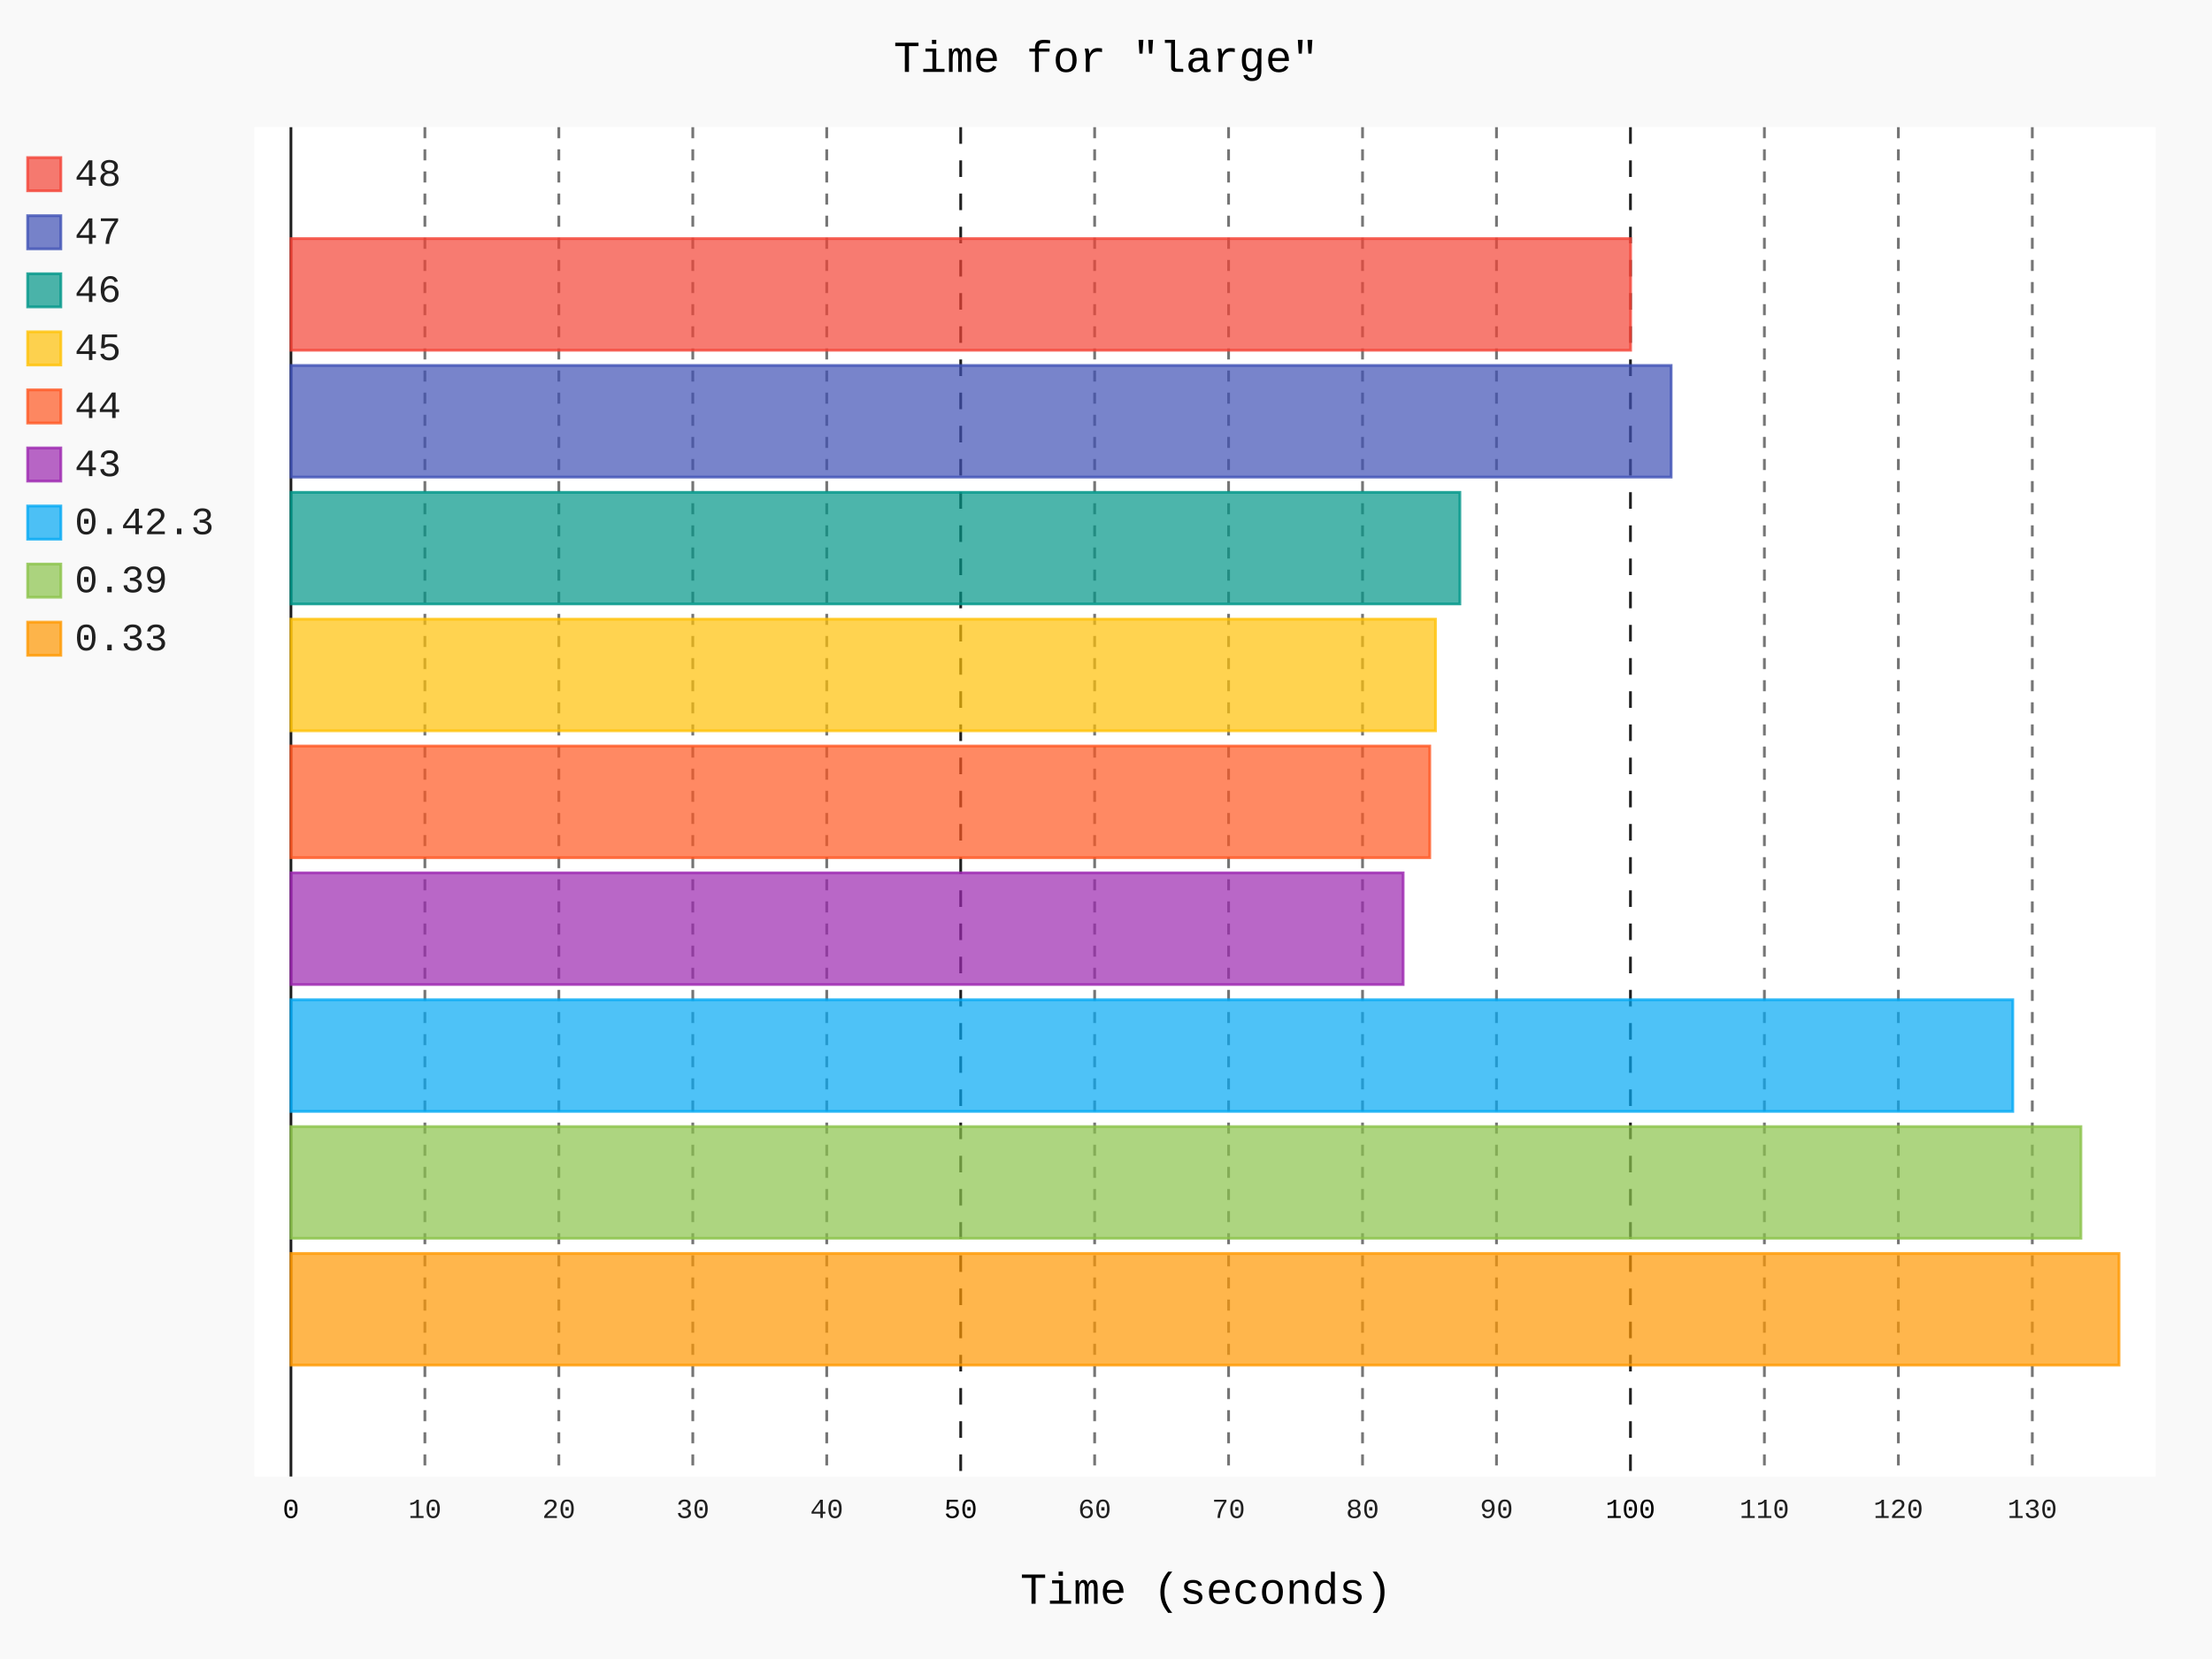
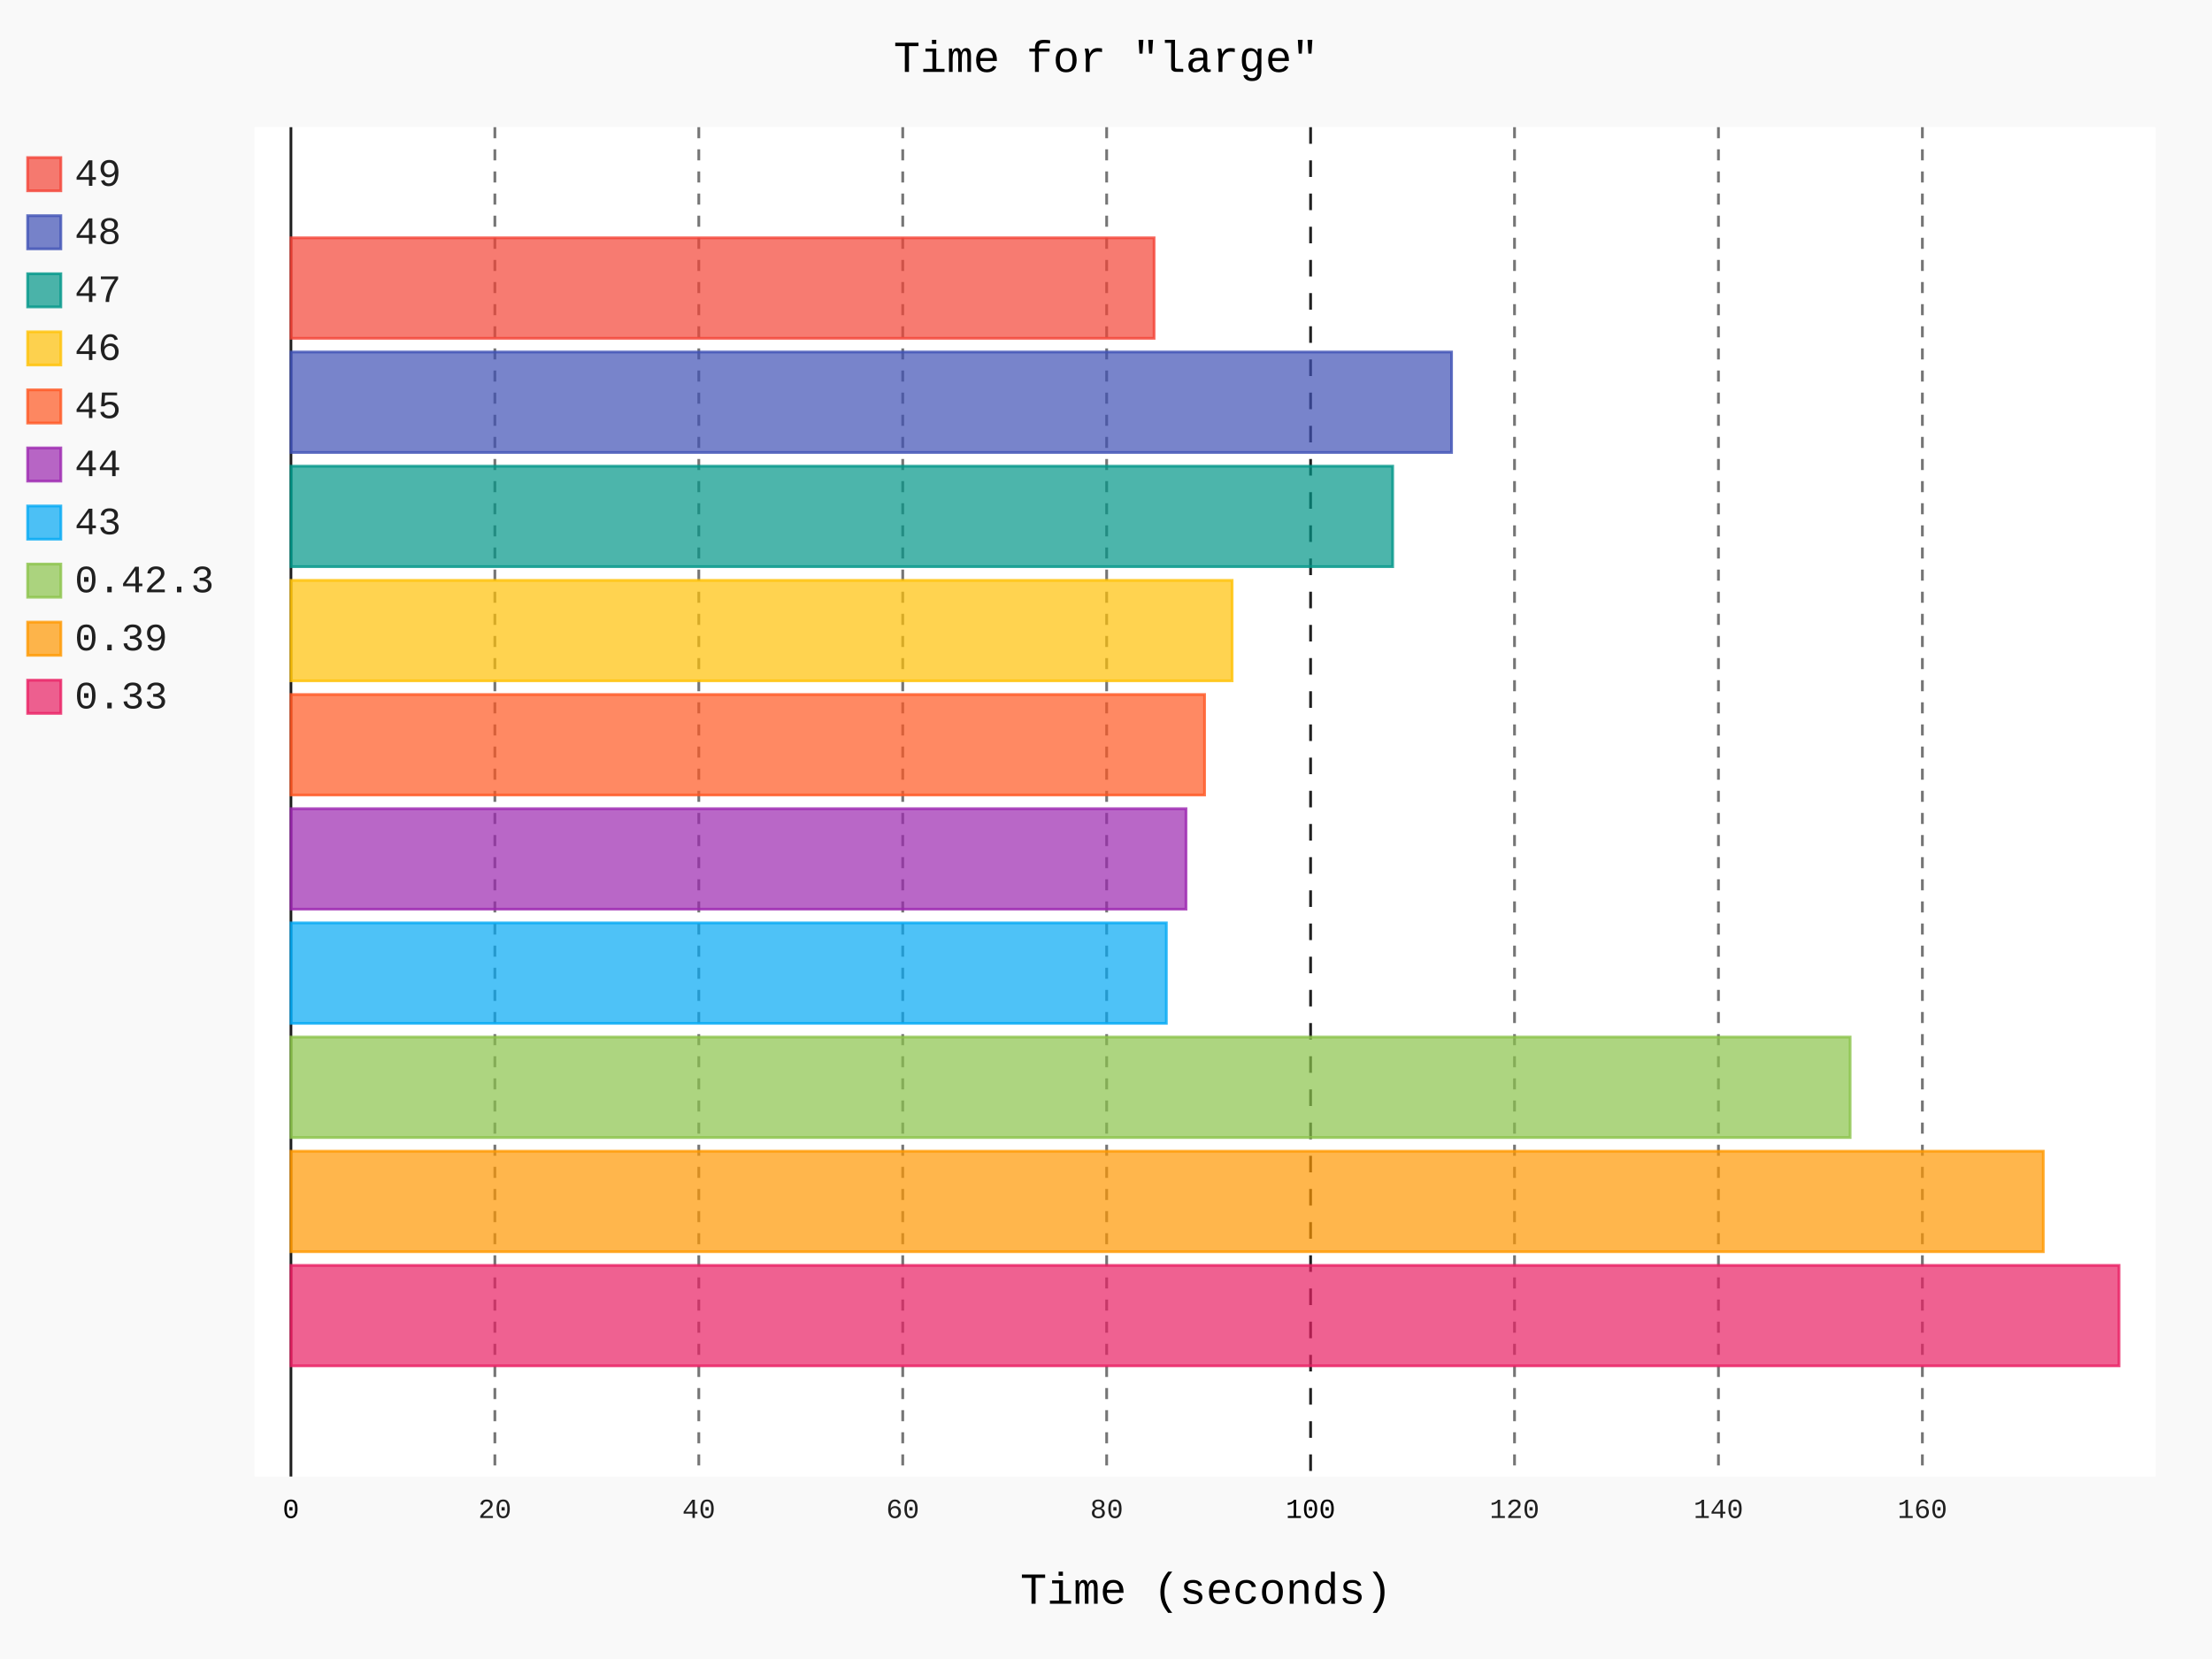
- <svg xmlns="http://www.w3.org/2000/svg" class="pygal-chart" id="chart-e5014032-d4c1-421d-a397-9089c0104c84" viewBox="0 0 800 600">
+ <svg xmlns="http://www.w3.org/2000/svg" class="pygal-chart" id="chart-bf50996b-39fc-497a-b4b3-e974bd94613c" viewBox="0 0 800 600">
  <defs>
-     <style type="text/css">#chart-e5014032-d4c1-421d-a397-9089c0104c84{-webkit-user-select:none;-webkit-font-smoothing:antialiased;font-family:Consolas,"Liberation Mono",Menlo,Courier,monospace}#chart-e5014032-d4c1-421d-a397-9089c0104c84 .title{font-family:Consolas,"Liberation Mono",Menlo,Courier,monospace;font-size:16px}#chart-e5014032-d4c1-421d-a397-9089c0104c84 .legends .legend text{font-family:Consolas,"Liberation Mono",Menlo,Courier,monospace;font-size:14px}#chart-e5014032-d4c1-421d-a397-9089c0104c84 .axis text{font-family:Consolas,"Liberation Mono",Menlo,Courier,monospace;font-size:10px}#chart-e5014032-d4c1-421d-a397-9089c0104c84 .axis text.major{font-family:Consolas,"Liberation Mono",Menlo,Courier,monospace;font-size:10px}#chart-e5014032-d4c1-421d-a397-9089c0104c84 .text-overlay text.value{font-family:Consolas,"Liberation Mono",Menlo,Courier,monospace;font-size:16px}#chart-e5014032-d4c1-421d-a397-9089c0104c84 .text-overlay text.label{font-family:Consolas,"Liberation Mono",Menlo,Courier,monospace;font-size:10px}#chart-e5014032-d4c1-421d-a397-9089c0104c84 .tooltip{font-family:Consolas,"Liberation Mono",Menlo,Courier,monospace;font-size:14px}#chart-e5014032-d4c1-421d-a397-9089c0104c84 text.no_data{font-family:Consolas,"Liberation Mono",Menlo,Courier,monospace;font-size:64px}
- #chart-e5014032-d4c1-421d-a397-9089c0104c84{background-color:rgba(249,249,249,1)}#chart-e5014032-d4c1-421d-a397-9089c0104c84 path,#chart-e5014032-d4c1-421d-a397-9089c0104c84 line,#chart-e5014032-d4c1-421d-a397-9089c0104c84 rect,#chart-e5014032-d4c1-421d-a397-9089c0104c84 circle{-webkit-transition:150ms;-moz-transition:150ms;transition:150ms}#chart-e5014032-d4c1-421d-a397-9089c0104c84 .graph &gt; .background{fill:rgba(249,249,249,1)}#chart-e5014032-d4c1-421d-a397-9089c0104c84 .plot &gt; .background{fill:rgba(255,255,255,1)}#chart-e5014032-d4c1-421d-a397-9089c0104c84 .graph{fill:rgba(0,0,0,.87)}#chart-e5014032-d4c1-421d-a397-9089c0104c84 text.no_data{fill:rgba(0,0,0,1)}#chart-e5014032-d4c1-421d-a397-9089c0104c84 .title{fill:rgba(0,0,0,1)}#chart-e5014032-d4c1-421d-a397-9089c0104c84 .legends .legend text{fill:rgba(0,0,0,.87)}#chart-e5014032-d4c1-421d-a397-9089c0104c84 .legends .legend:hover text{fill:rgba(0,0,0,1)}#chart-e5014032-d4c1-421d-a397-9089c0104c84 .axis .line{stroke:rgba(0,0,0,1)}#chart-e5014032-d4c1-421d-a397-9089c0104c84 .axis .guide.line{stroke:rgba(0,0,0,.54)}#chart-e5014032-d4c1-421d-a397-9089c0104c84 .axis .major.line{stroke:rgba(0,0,0,.87)}#chart-e5014032-d4c1-421d-a397-9089c0104c84 .axis text.major{fill:rgba(0,0,0,1)}#chart-e5014032-d4c1-421d-a397-9089c0104c84 .axis.y .guides:hover .guide.line,#chart-e5014032-d4c1-421d-a397-9089c0104c84 .line-graph .axis.x .guides:hover .guide.line,#chart-e5014032-d4c1-421d-a397-9089c0104c84 .stackedline-graph .axis.x .guides:hover .guide.line,#chart-e5014032-d4c1-421d-a397-9089c0104c84 .xy-graph .axis.x .guides:hover .guide.line{stroke:rgba(0,0,0,1)}#chart-e5014032-d4c1-421d-a397-9089c0104c84 .axis .guides:hover text{fill:rgba(0,0,0,1)}#chart-e5014032-d4c1-421d-a397-9089c0104c84 .reactive{fill-opacity:.7;stroke-opacity:.8}#chart-e5014032-d4c1-421d-a397-9089c0104c84 .ci{stroke:rgba(0,0,0,.87)}#chart-e5014032-d4c1-421d-a397-9089c0104c84 .reactive.active,#chart-e5014032-d4c1-421d-a397-9089c0104c84 .active .reactive{fill-opacity:.8;stroke-opacity:.9;stroke-width:4}#chart-e5014032-d4c1-421d-a397-9089c0104c84 .ci .reactive.active{stroke-width:1.5}#chart-e5014032-d4c1-421d-a397-9089c0104c84 .series text{fill:rgba(0,0,0,1)}#chart-e5014032-d4c1-421d-a397-9089c0104c84 .tooltip rect{fill:rgba(255,255,255,1);stroke:rgba(0,0,0,1);-webkit-transition:opacity 150ms;-moz-transition:opacity 150ms;transition:opacity 150ms}#chart-e5014032-d4c1-421d-a397-9089c0104c84 .tooltip .label{fill:rgba(0,0,0,.87)}#chart-e5014032-d4c1-421d-a397-9089c0104c84 .tooltip .label{fill:rgba(0,0,0,.87)}#chart-e5014032-d4c1-421d-a397-9089c0104c84 .tooltip .legend{font-size:.8em;fill:rgba(0,0,0,.54)}#chart-e5014032-d4c1-421d-a397-9089c0104c84 .tooltip .x_label{font-size:.6em;fill:rgba(0,0,0,1)}#chart-e5014032-d4c1-421d-a397-9089c0104c84 .tooltip .xlink{font-size:.5em;text-decoration:underline}#chart-e5014032-d4c1-421d-a397-9089c0104c84 .tooltip .value{font-size:1.5em}#chart-e5014032-d4c1-421d-a397-9089c0104c84 .bound{font-size:.5em}#chart-e5014032-d4c1-421d-a397-9089c0104c84 .max-value{font-size:.75em;fill:rgba(0,0,0,.54)}#chart-e5014032-d4c1-421d-a397-9089c0104c84 .map-element{fill:rgba(255,255,255,1);stroke:rgba(0,0,0,.54) !important}#chart-e5014032-d4c1-421d-a397-9089c0104c84 .map-element .reactive{fill-opacity:inherit;stroke-opacity:inherit}#chart-e5014032-d4c1-421d-a397-9089c0104c84 .color-0,#chart-e5014032-d4c1-421d-a397-9089c0104c84 .color-0 a:visited{stroke:#F44336;fill:#F44336}#chart-e5014032-d4c1-421d-a397-9089c0104c84 .color-1,#chart-e5014032-d4c1-421d-a397-9089c0104c84 .color-1 a:visited{stroke:#3F51B5;fill:#3F51B5}#chart-e5014032-d4c1-421d-a397-9089c0104c84 .color-2,#chart-e5014032-d4c1-421d-a397-9089c0104c84 .color-2 a:visited{stroke:#009688;fill:#009688}#chart-e5014032-d4c1-421d-a397-9089c0104c84 .color-3,#chart-e5014032-d4c1-421d-a397-9089c0104c84 .color-3 a:visited{stroke:#FFC107;fill:#FFC107}#chart-e5014032-d4c1-421d-a397-9089c0104c84 .color-4,#chart-e5014032-d4c1-421d-a397-9089c0104c84 .color-4 a:visited{stroke:#FF5722;fill:#FF5722}#chart-e5014032-d4c1-421d-a397-9089c0104c84 .color-5,#chart-e5014032-d4c1-421d-a397-9089c0104c84 .color-5 a:visited{stroke:#9C27B0;fill:#9C27B0}#chart-e5014032-d4c1-421d-a397-9089c0104c84 .color-6,#chart-e5014032-d4c1-421d-a397-9089c0104c84 .color-6 a:visited{stroke:#03A9F4;fill:#03A9F4}#chart-e5014032-d4c1-421d-a397-9089c0104c84 .color-7,#chart-e5014032-d4c1-421d-a397-9089c0104c84 .color-7 a:visited{stroke:#8BC34A;fill:#8BC34A}#chart-e5014032-d4c1-421d-a397-9089c0104c84 .color-8,#chart-e5014032-d4c1-421d-a397-9089c0104c84 .color-8 a:visited{stroke:#FF9800;fill:#FF9800}#chart-e5014032-d4c1-421d-a397-9089c0104c84 .text-overlay .color-0 text{fill:black}#chart-e5014032-d4c1-421d-a397-9089c0104c84 .text-overlay .color-1 text{fill:black}#chart-e5014032-d4c1-421d-a397-9089c0104c84 .text-overlay .color-2 text{fill:black}#chart-e5014032-d4c1-421d-a397-9089c0104c84 .text-overlay .color-3 text{fill:black}#chart-e5014032-d4c1-421d-a397-9089c0104c84 .text-overlay .color-4 text{fill:black}#chart-e5014032-d4c1-421d-a397-9089c0104c84 .text-overlay .color-5 text{fill:black}#chart-e5014032-d4c1-421d-a397-9089c0104c84 .text-overlay .color-6 text{fill:black}#chart-e5014032-d4c1-421d-a397-9089c0104c84 .text-overlay .color-7 text{fill:black}#chart-e5014032-d4c1-421d-a397-9089c0104c84 .text-overlay .color-8 text{fill:black}
- #chart-e5014032-d4c1-421d-a397-9089c0104c84 text.no_data{text-anchor:middle}#chart-e5014032-d4c1-421d-a397-9089c0104c84 .guide.line{fill:none}#chart-e5014032-d4c1-421d-a397-9089c0104c84 .centered{text-anchor:middle}#chart-e5014032-d4c1-421d-a397-9089c0104c84 .title{text-anchor:middle}#chart-e5014032-d4c1-421d-a397-9089c0104c84 .legends .legend text{fill-opacity:1}#chart-e5014032-d4c1-421d-a397-9089c0104c84 .axis.x text{text-anchor:middle}#chart-e5014032-d4c1-421d-a397-9089c0104c84 .axis.x:not(.web) text[transform]{text-anchor:start}#chart-e5014032-d4c1-421d-a397-9089c0104c84 .axis.x:not(.web) text[transform].backwards{text-anchor:end}#chart-e5014032-d4c1-421d-a397-9089c0104c84 .axis.y text{text-anchor:end}#chart-e5014032-d4c1-421d-a397-9089c0104c84 .axis.y text[transform].backwards{text-anchor:start}#chart-e5014032-d4c1-421d-a397-9089c0104c84 .axis.y2 text{text-anchor:start}#chart-e5014032-d4c1-421d-a397-9089c0104c84 .axis.y2 text[transform].backwards{text-anchor:end}#chart-e5014032-d4c1-421d-a397-9089c0104c84 .axis .guide.line{stroke-dasharray:4,4}#chart-e5014032-d4c1-421d-a397-9089c0104c84 .axis .major.guide.line{stroke-dasharray:6,6}#chart-e5014032-d4c1-421d-a397-9089c0104c84 .horizontal .axis.y .guide.line,#chart-e5014032-d4c1-421d-a397-9089c0104c84 .horizontal .axis.y2 .guide.line,#chart-e5014032-d4c1-421d-a397-9089c0104c84 .vertical .axis.x .guide.line{opacity:0}#chart-e5014032-d4c1-421d-a397-9089c0104c84 .horizontal .axis.always_show .guide.line,#chart-e5014032-d4c1-421d-a397-9089c0104c84 .vertical .axis.always_show .guide.line{opacity:1 !important}#chart-e5014032-d4c1-421d-a397-9089c0104c84 .axis.y .guides:hover .guide.line,#chart-e5014032-d4c1-421d-a397-9089c0104c84 .axis.y2 .guides:hover .guide.line,#chart-e5014032-d4c1-421d-a397-9089c0104c84 .axis.x .guides:hover .guide.line{opacity:1}#chart-e5014032-d4c1-421d-a397-9089c0104c84 .axis .guides:hover text{opacity:1}#chart-e5014032-d4c1-421d-a397-9089c0104c84 .nofill{fill:none}#chart-e5014032-d4c1-421d-a397-9089c0104c84 .subtle-fill{fill-opacity:.2}#chart-e5014032-d4c1-421d-a397-9089c0104c84 .dot{stroke-width:1px;fill-opacity:1}#chart-e5014032-d4c1-421d-a397-9089c0104c84 .dot.active{stroke-width:5px}#chart-e5014032-d4c1-421d-a397-9089c0104c84 .dot.negative{fill:transparent}#chart-e5014032-d4c1-421d-a397-9089c0104c84 text,#chart-e5014032-d4c1-421d-a397-9089c0104c84 tspan{stroke:none !important}#chart-e5014032-d4c1-421d-a397-9089c0104c84 .series text.active{opacity:1}#chart-e5014032-d4c1-421d-a397-9089c0104c84 .tooltip rect{fill-opacity:.95;stroke-width:.5}#chart-e5014032-d4c1-421d-a397-9089c0104c84 .tooltip text{fill-opacity:1}#chart-e5014032-d4c1-421d-a397-9089c0104c84 .showable{visibility:hidden}#chart-e5014032-d4c1-421d-a397-9089c0104c84 .showable.shown{visibility:visible}#chart-e5014032-d4c1-421d-a397-9089c0104c84 .gauge-background{fill:rgba(229,229,229,1);stroke:none}#chart-e5014032-d4c1-421d-a397-9089c0104c84 .bg-lines{stroke:rgba(249,249,249,1);stroke-width:2px}</style>
+     <style type="text/css">#chart-bf50996b-39fc-497a-b4b3-e974bd94613c{-webkit-user-select:none;-webkit-font-smoothing:antialiased;font-family:Consolas,"Liberation Mono",Menlo,Courier,monospace}#chart-bf50996b-39fc-497a-b4b3-e974bd94613c .title{font-family:Consolas,"Liberation Mono",Menlo,Courier,monospace;font-size:16px}#chart-bf50996b-39fc-497a-b4b3-e974bd94613c .legends .legend text{font-family:Consolas,"Liberation Mono",Menlo,Courier,monospace;font-size:14px}#chart-bf50996b-39fc-497a-b4b3-e974bd94613c .axis text{font-family:Consolas,"Liberation Mono",Menlo,Courier,monospace;font-size:10px}#chart-bf50996b-39fc-497a-b4b3-e974bd94613c .axis text.major{font-family:Consolas,"Liberation Mono",Menlo,Courier,monospace;font-size:10px}#chart-bf50996b-39fc-497a-b4b3-e974bd94613c .text-overlay text.value{font-family:Consolas,"Liberation Mono",Menlo,Courier,monospace;font-size:16px}#chart-bf50996b-39fc-497a-b4b3-e974bd94613c .text-overlay text.label{font-family:Consolas,"Liberation Mono",Menlo,Courier,monospace;font-size:10px}#chart-bf50996b-39fc-497a-b4b3-e974bd94613c .tooltip{font-family:Consolas,"Liberation Mono",Menlo,Courier,monospace;font-size:14px}#chart-bf50996b-39fc-497a-b4b3-e974bd94613c text.no_data{font-family:Consolas,"Liberation Mono",Menlo,Courier,monospace;font-size:64px}
+ #chart-bf50996b-39fc-497a-b4b3-e974bd94613c{background-color:rgba(249,249,249,1)}#chart-bf50996b-39fc-497a-b4b3-e974bd94613c path,#chart-bf50996b-39fc-497a-b4b3-e974bd94613c line,#chart-bf50996b-39fc-497a-b4b3-e974bd94613c rect,#chart-bf50996b-39fc-497a-b4b3-e974bd94613c circle{-webkit-transition:150ms;-moz-transition:150ms;transition:150ms}#chart-bf50996b-39fc-497a-b4b3-e974bd94613c .graph &gt; .background{fill:rgba(249,249,249,1)}#chart-bf50996b-39fc-497a-b4b3-e974bd94613c .plot &gt; .background{fill:rgba(255,255,255,1)}#chart-bf50996b-39fc-497a-b4b3-e974bd94613c .graph{fill:rgba(0,0,0,.87)}#chart-bf50996b-39fc-497a-b4b3-e974bd94613c text.no_data{fill:rgba(0,0,0,1)}#chart-bf50996b-39fc-497a-b4b3-e974bd94613c .title{fill:rgba(0,0,0,1)}#chart-bf50996b-39fc-497a-b4b3-e974bd94613c .legends .legend text{fill:rgba(0,0,0,.87)}#chart-bf50996b-39fc-497a-b4b3-e974bd94613c .legends .legend:hover text{fill:rgba(0,0,0,1)}#chart-bf50996b-39fc-497a-b4b3-e974bd94613c .axis .line{stroke:rgba(0,0,0,1)}#chart-bf50996b-39fc-497a-b4b3-e974bd94613c .axis .guide.line{stroke:rgba(0,0,0,.54)}#chart-bf50996b-39fc-497a-b4b3-e974bd94613c .axis .major.line{stroke:rgba(0,0,0,.87)}#chart-bf50996b-39fc-497a-b4b3-e974bd94613c .axis text.major{fill:rgba(0,0,0,1)}#chart-bf50996b-39fc-497a-b4b3-e974bd94613c .axis.y .guides:hover .guide.line,#chart-bf50996b-39fc-497a-b4b3-e974bd94613c .line-graph .axis.x .guides:hover .guide.line,#chart-bf50996b-39fc-497a-b4b3-e974bd94613c .stackedline-graph .axis.x .guides:hover .guide.line,#chart-bf50996b-39fc-497a-b4b3-e974bd94613c .xy-graph .axis.x .guides:hover .guide.line{stroke:rgba(0,0,0,1)}#chart-bf50996b-39fc-497a-b4b3-e974bd94613c .axis .guides:hover text{fill:rgba(0,0,0,1)}#chart-bf50996b-39fc-497a-b4b3-e974bd94613c .reactive{fill-opacity:.7;stroke-opacity:.8}#chart-bf50996b-39fc-497a-b4b3-e974bd94613c .ci{stroke:rgba(0,0,0,.87)}#chart-bf50996b-39fc-497a-b4b3-e974bd94613c .reactive.active,#chart-bf50996b-39fc-497a-b4b3-e974bd94613c .active .reactive{fill-opacity:.8;stroke-opacity:.9;stroke-width:4}#chart-bf50996b-39fc-497a-b4b3-e974bd94613c .ci .reactive.active{stroke-width:1.5}#chart-bf50996b-39fc-497a-b4b3-e974bd94613c .series text{fill:rgba(0,0,0,1)}#chart-bf50996b-39fc-497a-b4b3-e974bd94613c .tooltip rect{fill:rgba(255,255,255,1);stroke:rgba(0,0,0,1);-webkit-transition:opacity 150ms;-moz-transition:opacity 150ms;transition:opacity 150ms}#chart-bf50996b-39fc-497a-b4b3-e974bd94613c .tooltip .label{fill:rgba(0,0,0,.87)}#chart-bf50996b-39fc-497a-b4b3-e974bd94613c .tooltip .label{fill:rgba(0,0,0,.87)}#chart-bf50996b-39fc-497a-b4b3-e974bd94613c .tooltip .legend{font-size:.8em;fill:rgba(0,0,0,.54)}#chart-bf50996b-39fc-497a-b4b3-e974bd94613c .tooltip .x_label{font-size:.6em;fill:rgba(0,0,0,1)}#chart-bf50996b-39fc-497a-b4b3-e974bd94613c .tooltip .xlink{font-size:.5em;text-decoration:underline}#chart-bf50996b-39fc-497a-b4b3-e974bd94613c .tooltip .value{font-size:1.5em}#chart-bf50996b-39fc-497a-b4b3-e974bd94613c .bound{font-size:.5em}#chart-bf50996b-39fc-497a-b4b3-e974bd94613c .max-value{font-size:.75em;fill:rgba(0,0,0,.54)}#chart-bf50996b-39fc-497a-b4b3-e974bd94613c .map-element{fill:rgba(255,255,255,1);stroke:rgba(0,0,0,.54) !important}#chart-bf50996b-39fc-497a-b4b3-e974bd94613c .map-element .reactive{fill-opacity:inherit;stroke-opacity:inherit}#chart-bf50996b-39fc-497a-b4b3-e974bd94613c .color-0,#chart-bf50996b-39fc-497a-b4b3-e974bd94613c .color-0 a:visited{stroke:#F44336;fill:#F44336}#chart-bf50996b-39fc-497a-b4b3-e974bd94613c .color-1,#chart-bf50996b-39fc-497a-b4b3-e974bd94613c .color-1 a:visited{stroke:#3F51B5;fill:#3F51B5}#chart-bf50996b-39fc-497a-b4b3-e974bd94613c .color-2,#chart-bf50996b-39fc-497a-b4b3-e974bd94613c .color-2 a:visited{stroke:#009688;fill:#009688}#chart-bf50996b-39fc-497a-b4b3-e974bd94613c .color-3,#chart-bf50996b-39fc-497a-b4b3-e974bd94613c .color-3 a:visited{stroke:#FFC107;fill:#FFC107}#chart-bf50996b-39fc-497a-b4b3-e974bd94613c .color-4,#chart-bf50996b-39fc-497a-b4b3-e974bd94613c .color-4 a:visited{stroke:#FF5722;fill:#FF5722}#chart-bf50996b-39fc-497a-b4b3-e974bd94613c .color-5,#chart-bf50996b-39fc-497a-b4b3-e974bd94613c .color-5 a:visited{stroke:#9C27B0;fill:#9C27B0}#chart-bf50996b-39fc-497a-b4b3-e974bd94613c .color-6,#chart-bf50996b-39fc-497a-b4b3-e974bd94613c .color-6 a:visited{stroke:#03A9F4;fill:#03A9F4}#chart-bf50996b-39fc-497a-b4b3-e974bd94613c .color-7,#chart-bf50996b-39fc-497a-b4b3-e974bd94613c .color-7 a:visited{stroke:#8BC34A;fill:#8BC34A}#chart-bf50996b-39fc-497a-b4b3-e974bd94613c .color-8,#chart-bf50996b-39fc-497a-b4b3-e974bd94613c .color-8 a:visited{stroke:#FF9800;fill:#FF9800}#chart-bf50996b-39fc-497a-b4b3-e974bd94613c .color-9,#chart-bf50996b-39fc-497a-b4b3-e974bd94613c .color-9 a:visited{stroke:#E91E63;fill:#E91E63}#chart-bf50996b-39fc-497a-b4b3-e974bd94613c .text-overlay .color-0 text{fill:black}#chart-bf50996b-39fc-497a-b4b3-e974bd94613c .text-overlay .color-1 text{fill:black}#chart-bf50996b-39fc-497a-b4b3-e974bd94613c .text-overlay .color-2 text{fill:black}#chart-bf50996b-39fc-497a-b4b3-e974bd94613c .text-overlay .color-3 text{fill:black}#chart-bf50996b-39fc-497a-b4b3-e974bd94613c .text-overlay .color-4 text{fill:black}#chart-bf50996b-39fc-497a-b4b3-e974bd94613c .text-overlay .color-5 text{fill:black}#chart-bf50996b-39fc-497a-b4b3-e974bd94613c .text-overlay .color-6 text{fill:black}#chart-bf50996b-39fc-497a-b4b3-e974bd94613c .text-overlay .color-7 text{fill:black}#chart-bf50996b-39fc-497a-b4b3-e974bd94613c .text-overlay .color-8 text{fill:black}#chart-bf50996b-39fc-497a-b4b3-e974bd94613c .text-overlay .color-9 text{fill:black}
+ #chart-bf50996b-39fc-497a-b4b3-e974bd94613c text.no_data{text-anchor:middle}#chart-bf50996b-39fc-497a-b4b3-e974bd94613c .guide.line{fill:none}#chart-bf50996b-39fc-497a-b4b3-e974bd94613c .centered{text-anchor:middle}#chart-bf50996b-39fc-497a-b4b3-e974bd94613c .title{text-anchor:middle}#chart-bf50996b-39fc-497a-b4b3-e974bd94613c .legends .legend text{fill-opacity:1}#chart-bf50996b-39fc-497a-b4b3-e974bd94613c .axis.x text{text-anchor:middle}#chart-bf50996b-39fc-497a-b4b3-e974bd94613c .axis.x:not(.web) text[transform]{text-anchor:start}#chart-bf50996b-39fc-497a-b4b3-e974bd94613c .axis.x:not(.web) text[transform].backwards{text-anchor:end}#chart-bf50996b-39fc-497a-b4b3-e974bd94613c .axis.y text{text-anchor:end}#chart-bf50996b-39fc-497a-b4b3-e974bd94613c .axis.y text[transform].backwards{text-anchor:start}#chart-bf50996b-39fc-497a-b4b3-e974bd94613c .axis.y2 text{text-anchor:start}#chart-bf50996b-39fc-497a-b4b3-e974bd94613c .axis.y2 text[transform].backwards{text-anchor:end}#chart-bf50996b-39fc-497a-b4b3-e974bd94613c .axis .guide.line{stroke-dasharray:4,4}#chart-bf50996b-39fc-497a-b4b3-e974bd94613c .axis .major.guide.line{stroke-dasharray:6,6}#chart-bf50996b-39fc-497a-b4b3-e974bd94613c .horizontal .axis.y .guide.line,#chart-bf50996b-39fc-497a-b4b3-e974bd94613c .horizontal .axis.y2 .guide.line,#chart-bf50996b-39fc-497a-b4b3-e974bd94613c .vertical .axis.x .guide.line{opacity:0}#chart-bf50996b-39fc-497a-b4b3-e974bd94613c .horizontal .axis.always_show .guide.line,#chart-bf50996b-39fc-497a-b4b3-e974bd94613c .vertical .axis.always_show .guide.line{opacity:1 !important}#chart-bf50996b-39fc-497a-b4b3-e974bd94613c .axis.y .guides:hover .guide.line,#chart-bf50996b-39fc-497a-b4b3-e974bd94613c .axis.y2 .guides:hover .guide.line,#chart-bf50996b-39fc-497a-b4b3-e974bd94613c .axis.x .guides:hover .guide.line{opacity:1}#chart-bf50996b-39fc-497a-b4b3-e974bd94613c .axis .guides:hover text{opacity:1}#chart-bf50996b-39fc-497a-b4b3-e974bd94613c .nofill{fill:none}#chart-bf50996b-39fc-497a-b4b3-e974bd94613c .subtle-fill{fill-opacity:.2}#chart-bf50996b-39fc-497a-b4b3-e974bd94613c .dot{stroke-width:1px;fill-opacity:1}#chart-bf50996b-39fc-497a-b4b3-e974bd94613c .dot.active{stroke-width:5px}#chart-bf50996b-39fc-497a-b4b3-e974bd94613c .dot.negative{fill:transparent}#chart-bf50996b-39fc-497a-b4b3-e974bd94613c text,#chart-bf50996b-39fc-497a-b4b3-e974bd94613c tspan{stroke:none !important}#chart-bf50996b-39fc-497a-b4b3-e974bd94613c .series text.active{opacity:1}#chart-bf50996b-39fc-497a-b4b3-e974bd94613c .tooltip rect{fill-opacity:.95;stroke-width:.5}#chart-bf50996b-39fc-497a-b4b3-e974bd94613c .tooltip text{fill-opacity:1}#chart-bf50996b-39fc-497a-b4b3-e974bd94613c .showable{visibility:hidden}#chart-bf50996b-39fc-497a-b4b3-e974bd94613c .showable.shown{visibility:visible}#chart-bf50996b-39fc-497a-b4b3-e974bd94613c .gauge-background{fill:rgba(229,229,229,1);stroke:none}#chart-bf50996b-39fc-497a-b4b3-e974bd94613c .bg-lines{stroke:rgba(249,249,249,1);stroke-width:2px}</style>
  </defs>
  <g class="graph horizontalbar-graph horizontal">
    <rect class="background" height="600" width="800" x="0" y="0" />
    <g class="plot" transform="translate(92, 46)">
      <rect class="background" height="488" width="687.6" x="0" y="0" />
      <g class="axis x always_show">
        <g class="guides">
          <path class="axis major line" d="M13.223 0 v488" />
          <text class="major" x="13.223" y="503.0">0</text>
        </g>
        <g class="guides">
-           <path class="guide line" d="M61.668 0 v488" />
-           <text class="" x="61.668" y="503.0">10</text>
+           <path class="guide line" d="M86.977 0 v488" />
+           <text class="" x="86.977" y="503.0">20</text>
        </g>
        <g class="guides">
-           <path class="guide line" d="M110.113 0 v488" />
-           <text class="" x="110.113" y="503.0">20</text>
+           <path class="guide line" d="M160.731 0 v488" />
+           <text class="" x="160.731" y="503.0">40</text>
        </g>
        <g class="guides">
-           <path class="guide line" d="M158.558 0 v488" />
-           <text class="" x="158.558" y="503.0">30</text>
+           <path class="guide line" d="M234.485 0 v488" />
+           <text class="" x="234.485" y="503.0">60</text>
        </g>
        <g class="guides">
-           <path class="guide line" d="M207.003 0 v488" />
-           <text class="" x="207.003" y="503.0">40</text>
+           <path class="guide line" d="M308.239 0 v488" />
+           <text class="" x="308.239" y="503.0">80</text>
        </g>
        <g class="guides">
-           <path class="major guide line" d="M255.448 0 v488" />
-           <text class="major" x="255.448" y="503.0">50</text>
+           <path class="major guide line" d="M381.993 0 v488" />
+           <text class="major" x="381.993" y="503.0">100</text>
        </g>
        <g class="guides">
-           <path class="guide line" d="M303.893 0 v488" />
-           <text class="" x="303.893" y="503.0">60</text>
+           <path class="guide line" d="M455.747 0 v488" />
+           <text class="" x="455.747" y="503.0">120</text>
        </g>
        <g class="guides">
-           <path class="guide line" d="M352.338 0 v488" />
-           <text class="" x="352.338" y="503.0">70</text>
+           <path class="guide line" d="M529.501 0 v488" />
+           <text class="" x="529.501" y="503.0">140</text>
        </g>
        <g class="guides">
-           <path class="guide line" d="M400.783 0 v488" />
-           <text class="" x="400.783" y="503.0">80</text>
+           <path class="guide line" d="M603.256 0 v488" />
+           <text class="" x="603.256" y="503.0">160</text>
        </g>
-         <g class="guides">
-           <path class="guide line" d="M449.229 0 v488" />
-           <text class="" x="449.229" y="503.0">90</text>
-         </g>
-         <g class="guides">
-           <path class="major guide line" d="M497.674 0 v488" />
-           <text class="major" x="497.674" y="503.0">100</text>
-         </g>
-         <g class="guides">
-           <path class="guide line" d="M546.119 0 v488" />
-           <text class="" x="546.119" y="503.0">110</text>
-         </g>
-         <g class="guides">
-           <path class="guide line" d="M594.564 0 v488" />
-           <text class="" x="594.564" y="503.0">120</text>
-         </g>
-         <g class="guides">
-           <path class="guide line" d="M643.009 0 v488" />
-           <text class="" x="643.009" y="503.0">130</text>
+       </g>
+       <g class="series serie-9 color-9">
+         <g class="bars">
+           <g class="bar">
+             <rect class="rect reactive tooltip-trigger" height="36.337" rx="0" ry="0" width="661.154" x="13.223" y="411.647" />
+           </g>
        </g>
      </g>
      <g class="series serie-8 color-8">
        <g class="bars">
          <g class="bar">
-             <rect class="rect reactive tooltip-trigger" height="40.375" rx="0" ry="0" width="661.154" x="13.223" y="407.334" />
+             <rect class="rect reactive tooltip-trigger" height="36.337" rx="0" ry="0" width="633.757" x="13.223" y="370.354" />
          </g>
        </g>
      </g>
      <g class="series serie-7 color-7">
        <g class="bars">
          <g class="bar">
-             <rect class="rect reactive tooltip-trigger" height="40.375" rx="0" ry="0" width="647.364" x="13.223" y="361.454" />
+             <rect class="rect reactive tooltip-trigger" height="36.337" rx="0" ry="0" width="563.898" x="13.223" y="329.062" />
          </g>
        </g>
      </g>
      <g class="series serie-6 color-6">
        <g class="bars">
          <g class="bar">
-             <rect class="rect reactive tooltip-trigger" height="40.375" rx="0" ry="0" width="622.732" x="13.223" y="315.573" />
+             <rect class="rect reactive tooltip-trigger" height="36.337" rx="0" ry="0" width="316.605" x="13.223" y="287.77" />
          </g>
        </g>
      </g>
      <g class="series serie-5 color-5">
        <g class="bars">
          <g class="bar">
-             <rect class="rect reactive tooltip-trigger" height="40.375" rx="0" ry="0" width="402.247" x="13.223" y="269.693" />
+             <rect class="rect reactive tooltip-trigger" height="36.337" rx="0" ry="0" width="323.712" x="13.223" y="246.478" />
          </g>
        </g>
      </g>
      <g class="series serie-4 color-4">
        <g class="bars">
          <g class="bar">
-             <rect class="rect reactive tooltip-trigger" height="40.375" rx="0" ry="0" width="411.869" x="13.223" y="223.813" />
+             <rect class="rect reactive tooltip-trigger" height="36.337" rx="0" ry="0" width="330.426" x="13.223" y="205.185" />
          </g>
        </g>
      </g>
      <g class="series serie-3 color-3">
        <g class="bars">
          <g class="bar">
-             <rect class="rect reactive tooltip-trigger" height="40.375" rx="0" ry="0" width="413.933" x="13.223" y="177.932" />
+             <rect class="rect reactive tooltip-trigger" height="36.337" rx="0" ry="0" width="340.388" x="13.223" y="163.893" />
          </g>
        </g>
      </g>
      <g class="series serie-2 color-2">
        <g class="bars">
          <g class="bar">
-             <rect class="rect reactive tooltip-trigger" height="40.375" rx="0" ry="0" width="422.76" x="13.223" y="132.052" />
+             <rect class="rect reactive tooltip-trigger" height="36.337" rx="0" ry="0" width="398.458" x="13.223" y="122.601" />
          </g>
        </g>
      </g>
      <g class="series serie-1 color-1">
        <g class="bars">
          <g class="bar">
-             <rect class="rect reactive tooltip-trigger" height="40.375" rx="0" ry="0" width="499.167" x="13.223" y="86.172" />
+             <rect class="rect reactive tooltip-trigger" height="36.337" rx="0" ry="0" width="419.75" x="13.223" y="81.308" />
          </g>
        </g>
      </g>
      <g class="series serie-0 color-0">
        <g class="bars">
          <g class="bar">
-             <rect class="rect reactive tooltip-trigger" height="40.375" rx="0" ry="0" width="484.513" x="13.223" y="40.291" />
+             <rect class="rect reactive tooltip-trigger" height="36.337" rx="0" ry="0" width="312.164" x="13.223" y="40.016" />
          </g>
        </g>
      </g>
    </g>
    <g class="titles">
      <text class="title plot_title" x="400.0" y="26">Time for "large"</text>
      <text class="title" x="436.2" y="580">Time (seconds)</text>
    </g>
    <g class="plot overlay" transform="translate(92, 46)">
+       <g class="series serie-9 color-9" />
      <g class="series serie-8 color-8" />
      <g class="series serie-7 color-7" />
      <g class="series serie-6 color-6" />
      <g class="series serie-5 color-5" />
      <g class="series serie-4 color-4" />
      <g class="series serie-3 color-3" />
      <g class="series serie-2 color-2" />
      <g class="series serie-1 color-1" />
      <g class="series serie-0 color-0" />
    </g>
    <g class="plot text-overlay" transform="translate(92, 46)">
+       <g class="series serie-9 color-9" />
      <g class="series serie-8 color-8" />
      <g class="series serie-7 color-7" />
      <g class="series serie-6 color-6" />
      <g class="series serie-5 color-5" />
      <g class="series serie-4 color-4" />
      <g class="series serie-3 color-3" />
      <g class="series serie-2 color-2" />
      <g class="series serie-1 color-1" />
      <g class="series serie-0 color-0" />
    </g>
    <g class="plot tooltip-overlay" transform="translate(92, 46)">
      <g class="tooltip" style="opacity: 0" transform="translate(0 0)">
        <rect class="tooltip-box" height="0" rx="0" ry="0" width="0" />
        <g class="text" />
      </g>
    </g>
    <g class="legends" transform="translate(10, 56)">
      <g class="legend reactive activate-serie" id="activate-serie-0">
        <rect class="color-0 reactive" height="12" width="12" x="0.0" y="1.0" />
-         <text x="17.0" y="11.2">48</text>
+         <text x="17.0" y="11.2">49</text>
      </g>
      <g class="legend reactive activate-serie" id="activate-serie-1">
        <rect class="color-1 reactive" height="12" width="12" x="0.0" y="22.0" />
-         <text x="17.0" y="32.2">47</text>
+         <text x="17.0" y="32.2">48</text>
      </g>
      <g class="legend reactive activate-serie" id="activate-serie-2">
        <rect class="color-2 reactive" height="12" width="12" x="0.0" y="43.0" />
-         <text x="17.0" y="53.2">46</text>
+         <text x="17.0" y="53.2">47</text>
      </g>
      <g class="legend reactive activate-serie" id="activate-serie-3">
        <rect class="color-3 reactive" height="12" width="12" x="0.0" y="64.0" />
-         <text x="17.0" y="74.2">45</text>
+         <text x="17.0" y="74.2">46</text>
      </g>
      <g class="legend reactive activate-serie" id="activate-serie-4">
        <rect class="color-4 reactive" height="12" width="12" x="0.0" y="85.0" />
-         <text x="17.0" y="95.2">44</text>
+         <text x="17.0" y="95.2">45</text>
      </g>
      <g class="legend reactive activate-serie" id="activate-serie-5">
        <rect class="color-5 reactive" height="12" width="12" x="0.0" y="106.0" />
-         <text x="17.0" y="116.2">43</text>
+         <text x="17.0" y="116.2">44</text>
      </g>
      <g class="legend reactive activate-serie" id="activate-serie-6">
        <rect class="color-6 reactive" height="12" width="12" x="0.0" y="127.0" />
-         <text x="17.0" y="137.2">0.42.3</text>
+         <text x="17.0" y="137.2">43</text>
      </g>
      <g class="legend reactive activate-serie" id="activate-serie-7">
        <rect class="color-7 reactive" height="12" width="12" x="0.0" y="148.0" />
-         <text x="17.0" y="158.2">0.39</text>
+         <text x="17.0" y="158.2">0.42.3</text>
      </g>
      <g class="legend reactive activate-serie" id="activate-serie-8">
        <rect class="color-8 reactive" height="12" width="12" x="0.0" y="169.0" />
-         <text x="17.0" y="179.2">0.33</text>
+         <text x="17.0" y="179.2">0.39</text>
+       </g>
+       <g class="legend reactive activate-serie" id="activate-serie-9">
+         <rect class="color-9 reactive" height="12" width="12" x="0.0" y="190.0" />
+         <text x="17.0" y="200.2">0.33</text>
      </g>
    </g>
    <g class="legends" transform="translate(790, 56)" />
  </g>
</svg>
